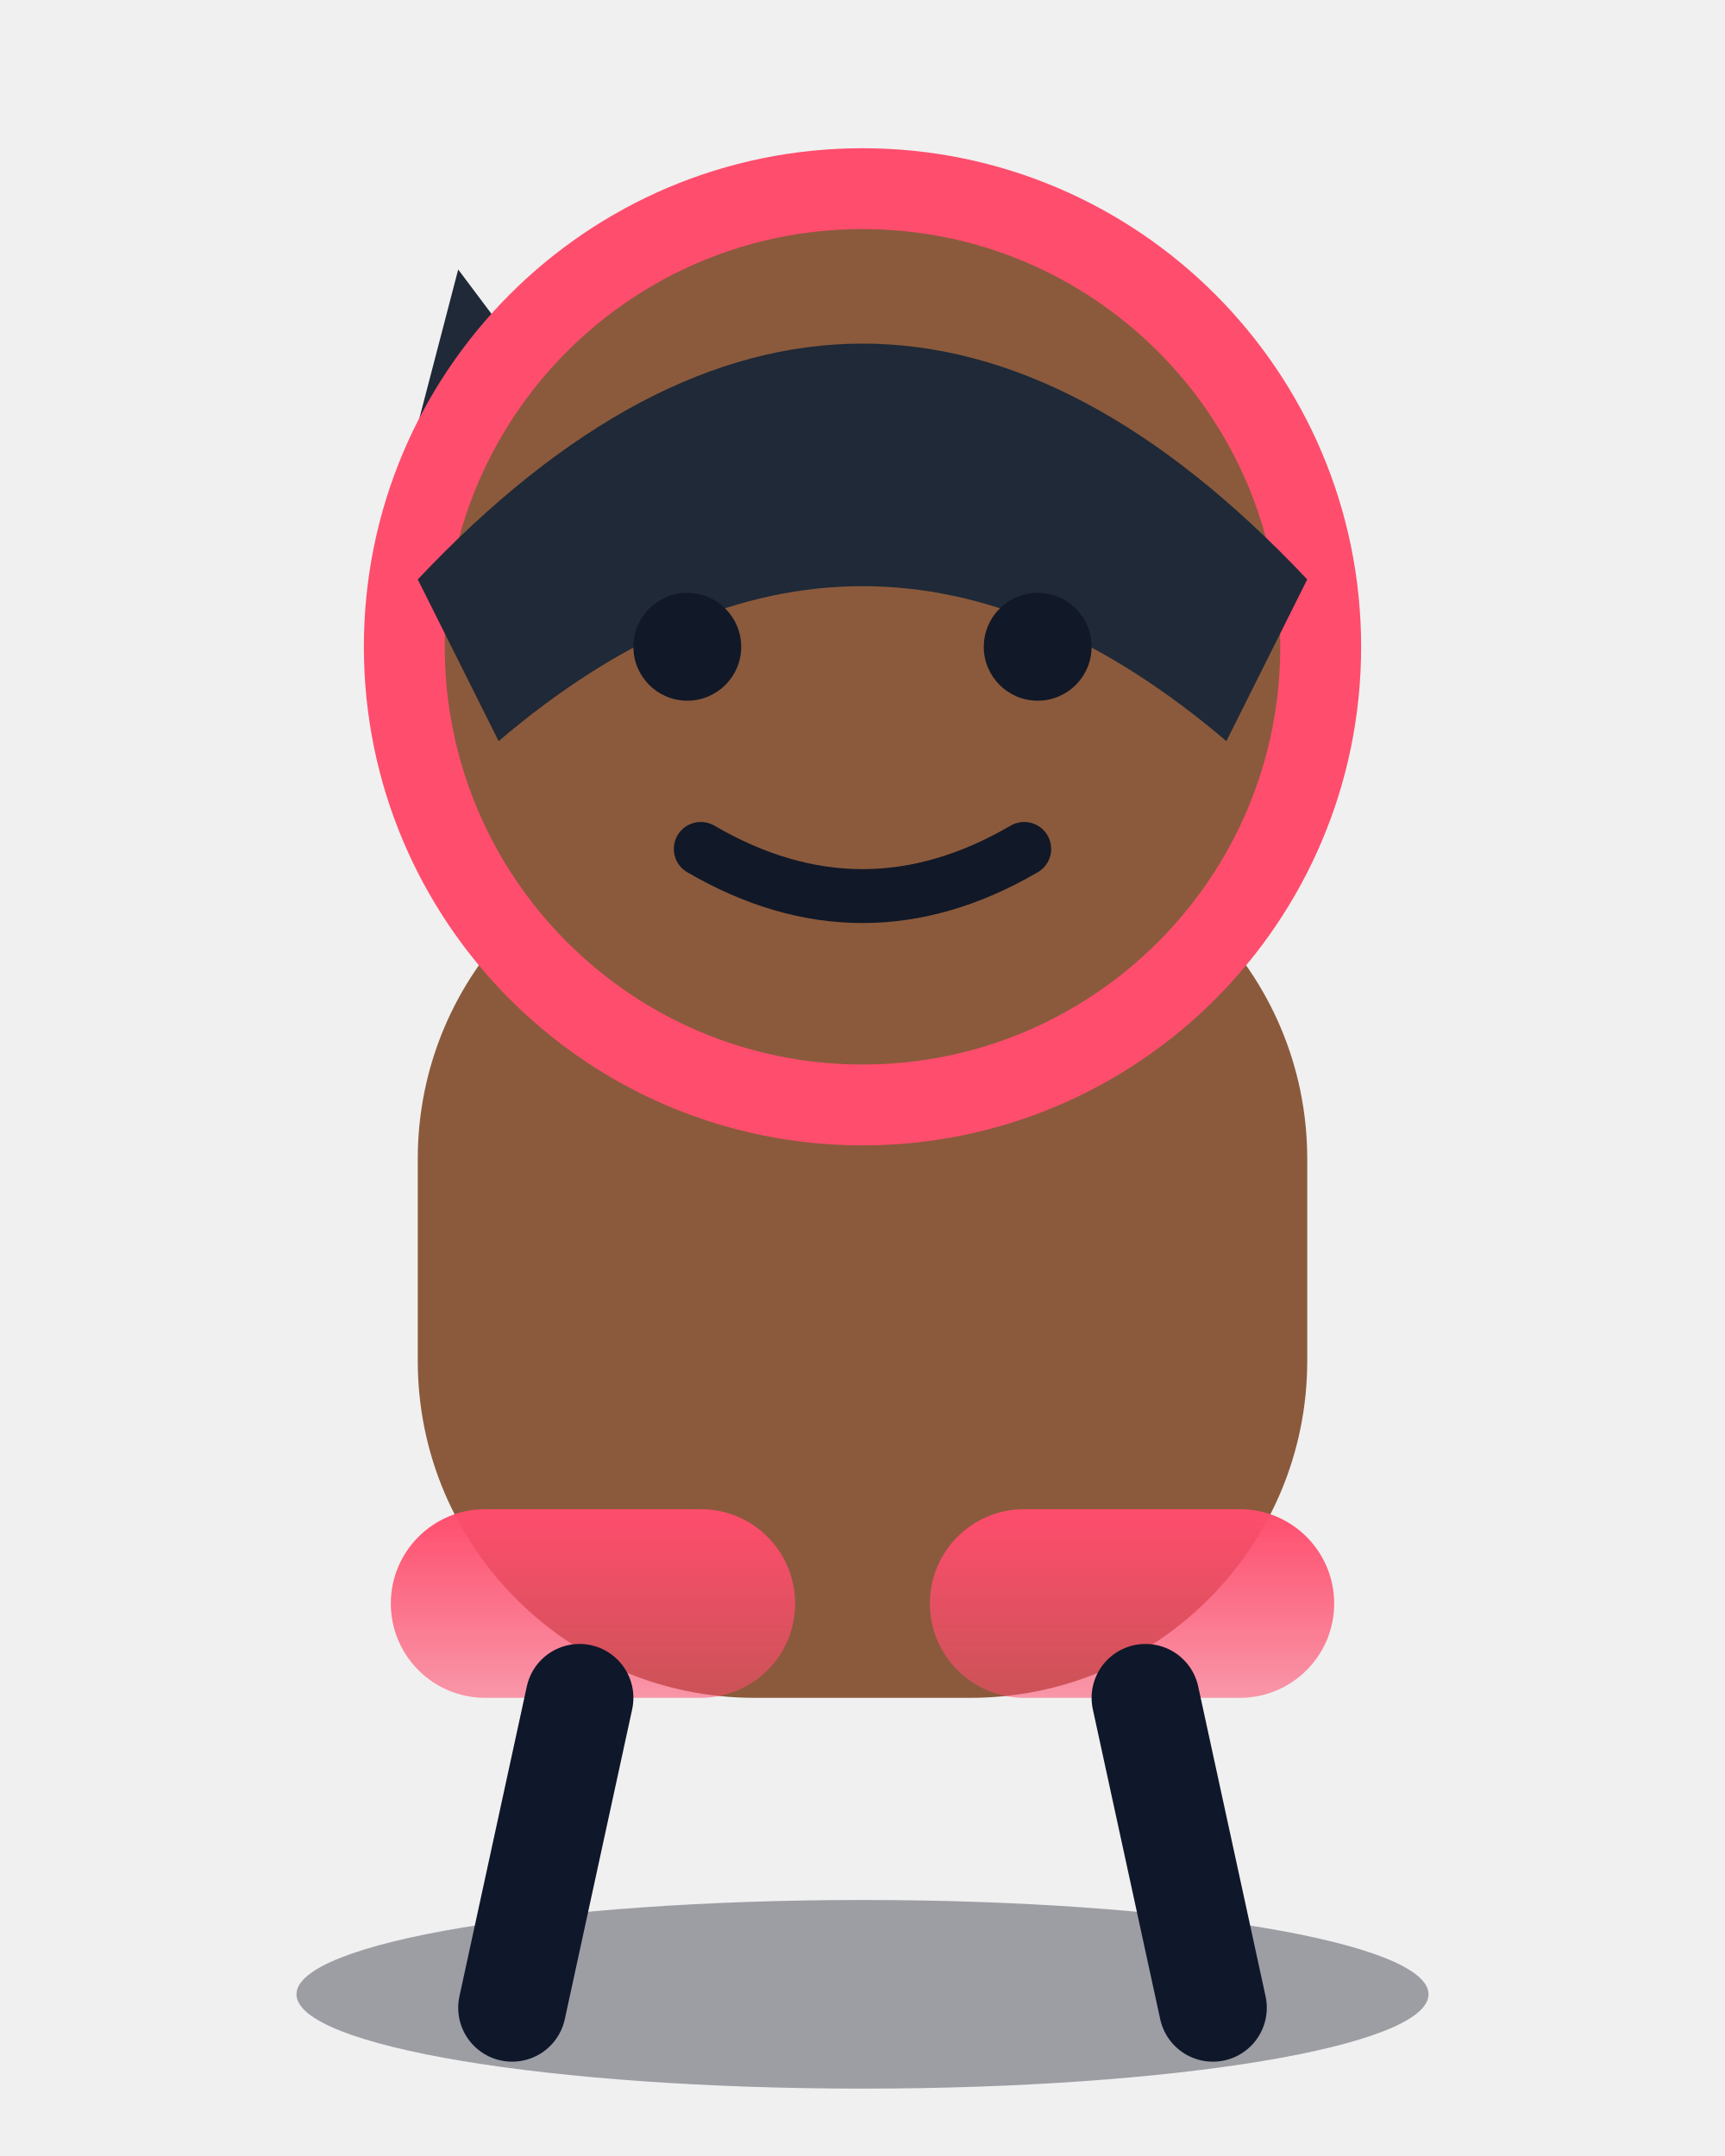
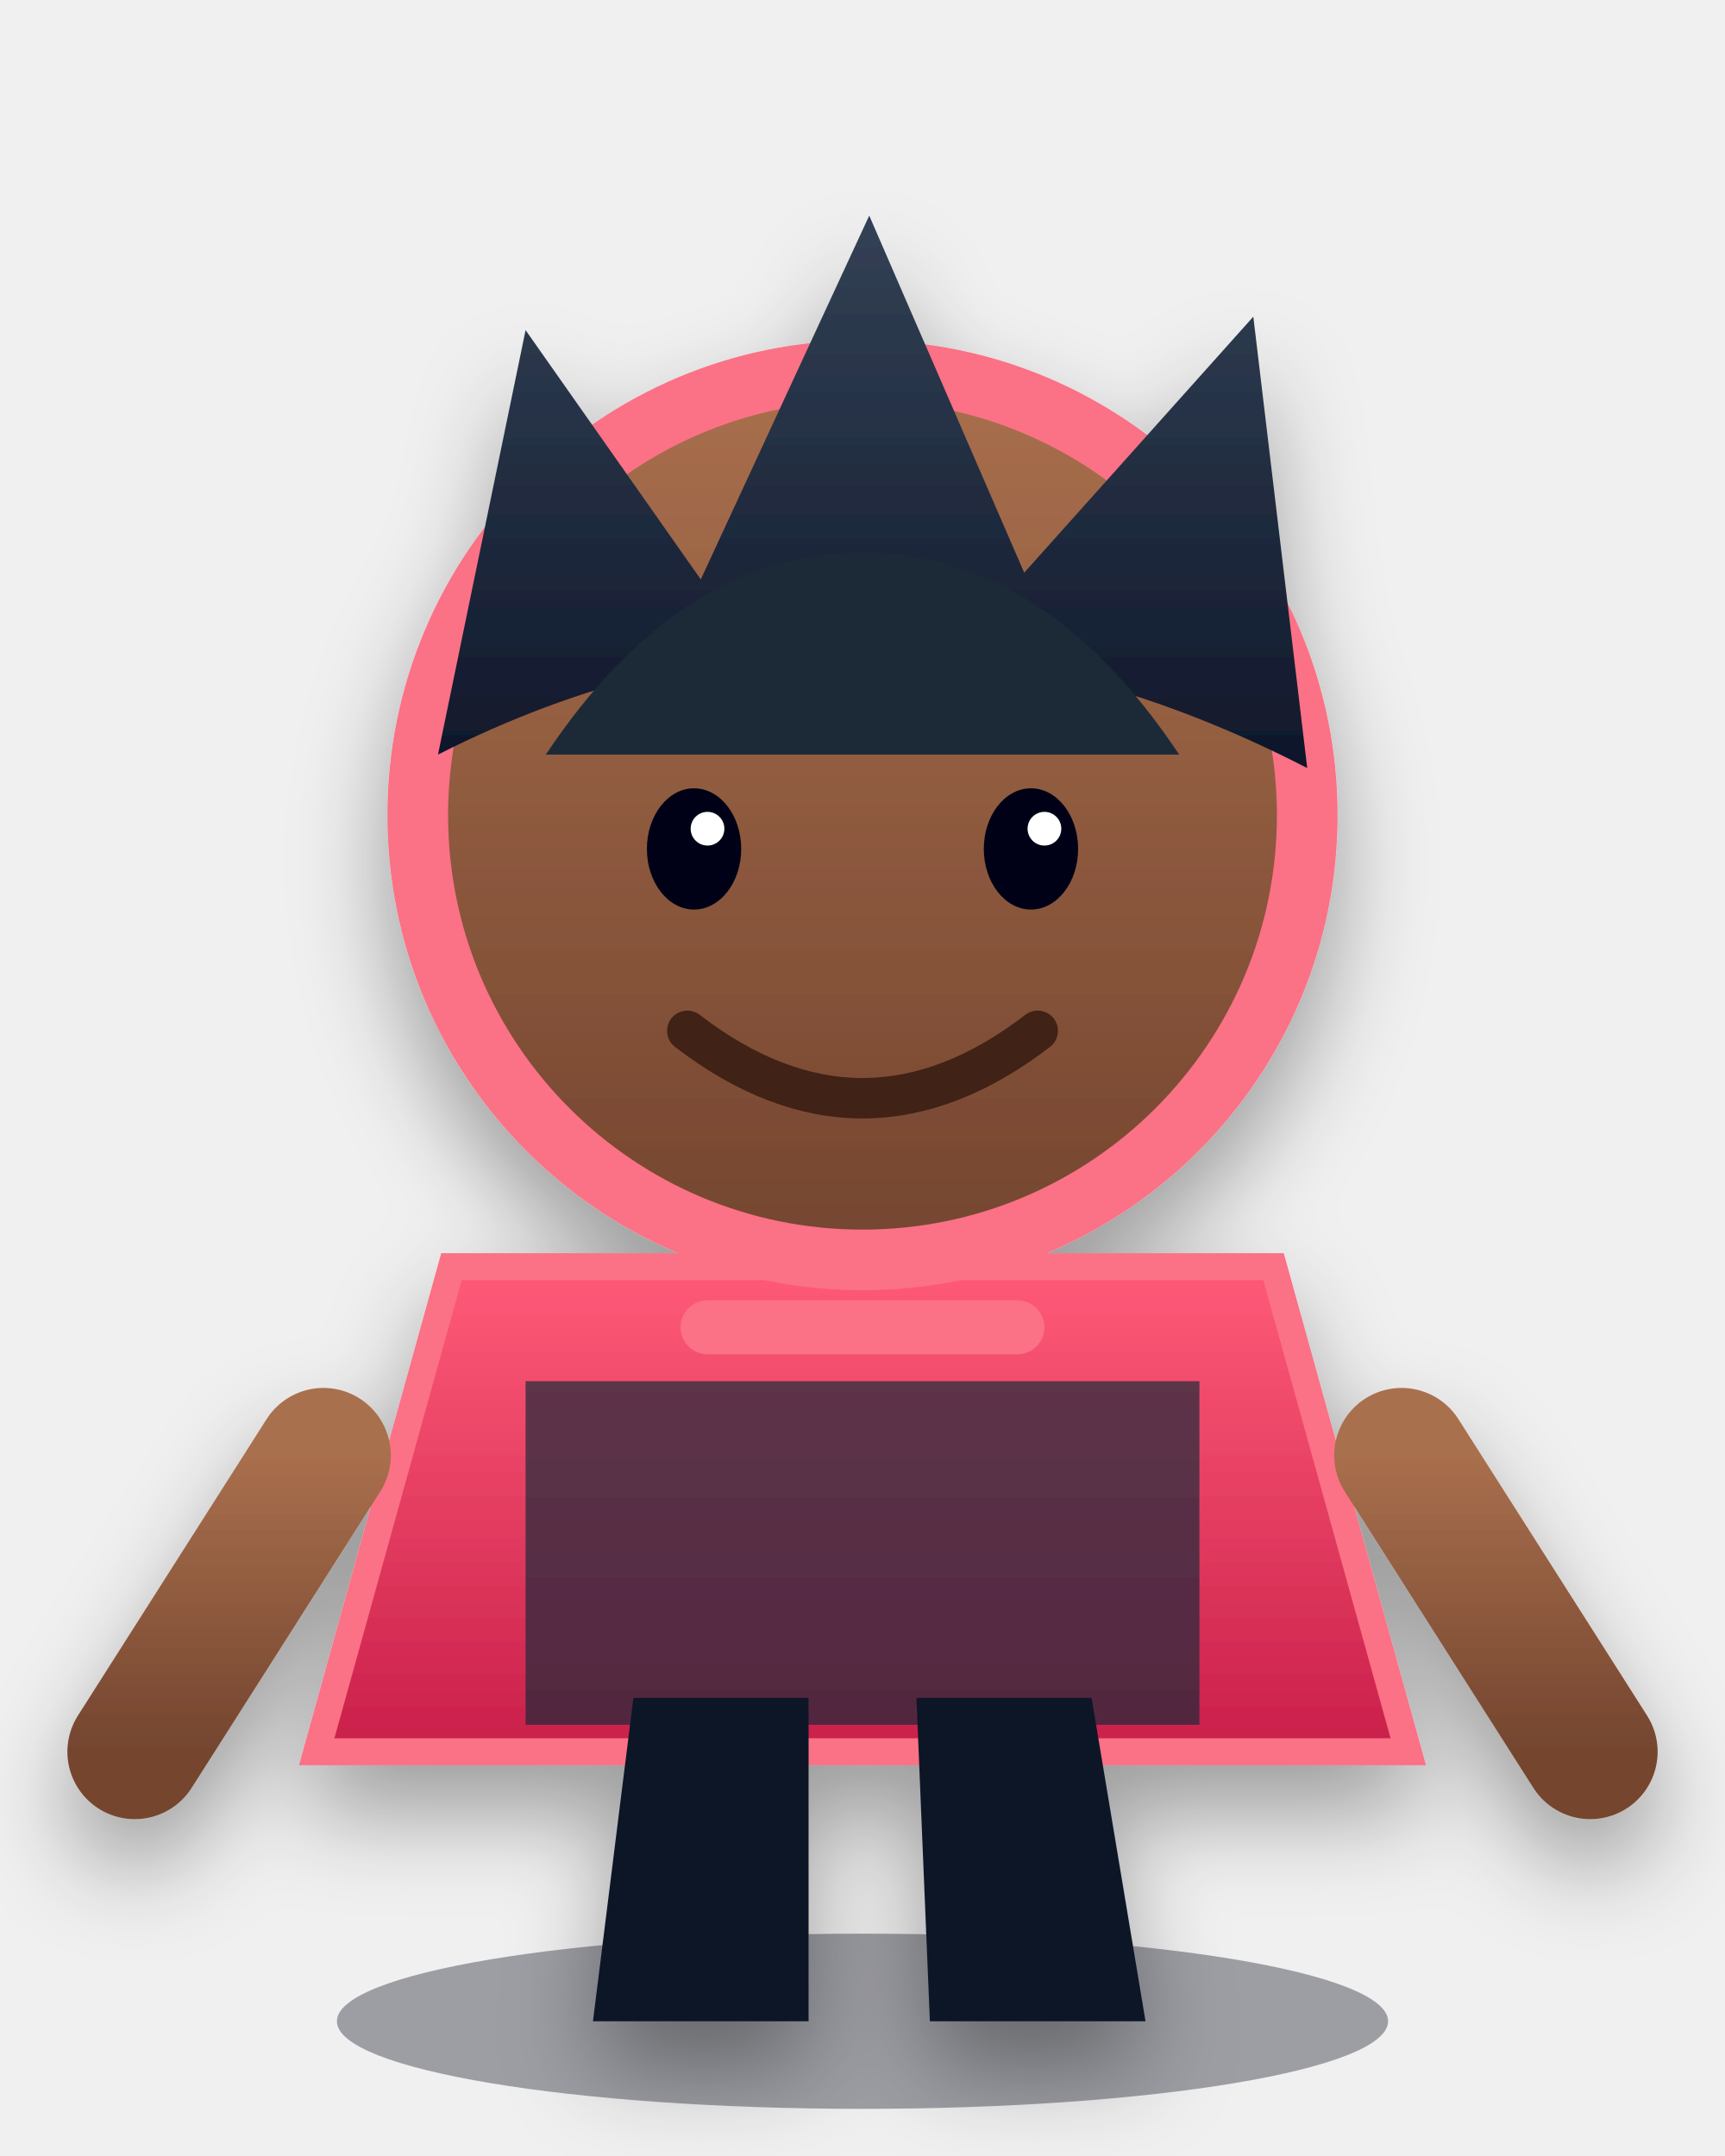
- <svg xmlns="http://www.w3.org/2000/svg" width="128" height="160" viewBox="0 0 128 160">
+ <svg xmlns="http://www.w3.org/2000/svg" width="256" height="320" viewBox="0 0 256 320">
  <defs>
-     <linearGradient id="g" x1="0" y1="0" x2="0" y2="1">
-       <stop stop-color="#ff4d6d" />
-       <stop offset="1" stop-color="#ff4d6d" stop-opacity=".55" />
+     <linearGradient id="skin" x2="0" y2="1">
+       <stop stop-color="#a96f4d" />
+       <stop offset="1" stop-color="#74452f" />
    </linearGradient>
+     <linearGradient id="hood" x2="0" y2="1">
+       <stop stop-color="#ff5b78" />
+       <stop offset="1" stop-color="#c91f4a" />
+     </linearGradient>
+     <linearGradient id="hair" x2="0" y2="1">
+       <stop stop-color="#334155" />
+       <stop offset="1" stop-color="#0f172a" />
+     </linearGradient>
+     <filter id="s">
+       <feDropShadow dx="0" dy="7" stdDeviation="7" flood-opacity=".35" />
+     </filter>
  </defs>
-   <ellipse cx="64" cy="148" rx="42" ry="7" fill="#020617" opacity=".35" />
-   <path d="M28 43 L34 20 46 36 55 16 66 37 80 22 88 45" fill="#1f2937" />
-   <rect x="31" y="61" width="66" height="65" rx="25" fill="#8b5a3c" />
-   <circle cx="64" cy="48" r="34" fill="#8b5a3c" stroke="#ff4d6d" stroke-width="6" />
-   <path d="M31 43 Q64 8 97 43 L91 55 Q64 32 37 55Z" fill="#1f2937" />
-   <circle cx="51" cy="48" r="4" fill="#111827" />
-   <circle cx="77" cy="48" r="4" fill="#111827" />
-   <path d="M52 63 Q64 70 76 63" fill="none" stroke="#111827" stroke-width="4" stroke-linecap="round" />
-   <rect x="29" y="112" width="30" height="14" rx="7" fill="url(#g)" />
-   <rect x="69" y="112" width="30" height="14" rx="7" fill="url(#g)" />
-   <path d="M43 126 L38 149 M85 126 L90 149" stroke="#0f172a" stroke-width="8" stroke-linecap="round" />
+   <ellipse cx="128" cy="300" rx="78" ry="13" fill="#020617" opacity=".35" />
+   <g filter="url(#s)">
+     <path d="M67 188h122l20 72H47z" fill="url(#hood)" stroke="#fb7185" stroke-width="4" />
+     <path d="M78 205h100v51H78z" fill="#1e293b" opacity=".7" />
+     <path d="M94 252h26v48H88zM136 252h26l8 48h-32z" fill="#111827" />
+     <path d="M48 216l-28 44M208 216l28 44" stroke="url(#skin)" stroke-width="20" stroke-linecap="round" />
+     <circle cx="128" cy="121" r="66" fill="url(#skin)" stroke="#fb7185" stroke-width="9" />
+     <path d="M65 112l13-63 26 37 25-54 23 53 34-38 8 67Q128 80 65 112Z" fill="url(#hair)" />
+     <path d="M81 112q20-30 47-30t47 30" fill="#1f2937" />
+     <ellipse cx="103" cy="126" rx="7" ry="9" fill="#020617" />
+     <ellipse cx="153" cy="126" rx="7" ry="9" fill="#020617" />
+     <circle cx="105" cy="123" r="2.5" fill="#fff" />
+     <circle cx="155" cy="123" r="2.5" fill="#fff" />
+     <path d="M102 153q26 20 52 0" fill="none" stroke="#3f2015" stroke-width="6" stroke-linecap="round" />
+     <path d="M105 197h46" stroke="#fb7185" stroke-width="8" stroke-linecap="round" />
+   </g>
</svg>
